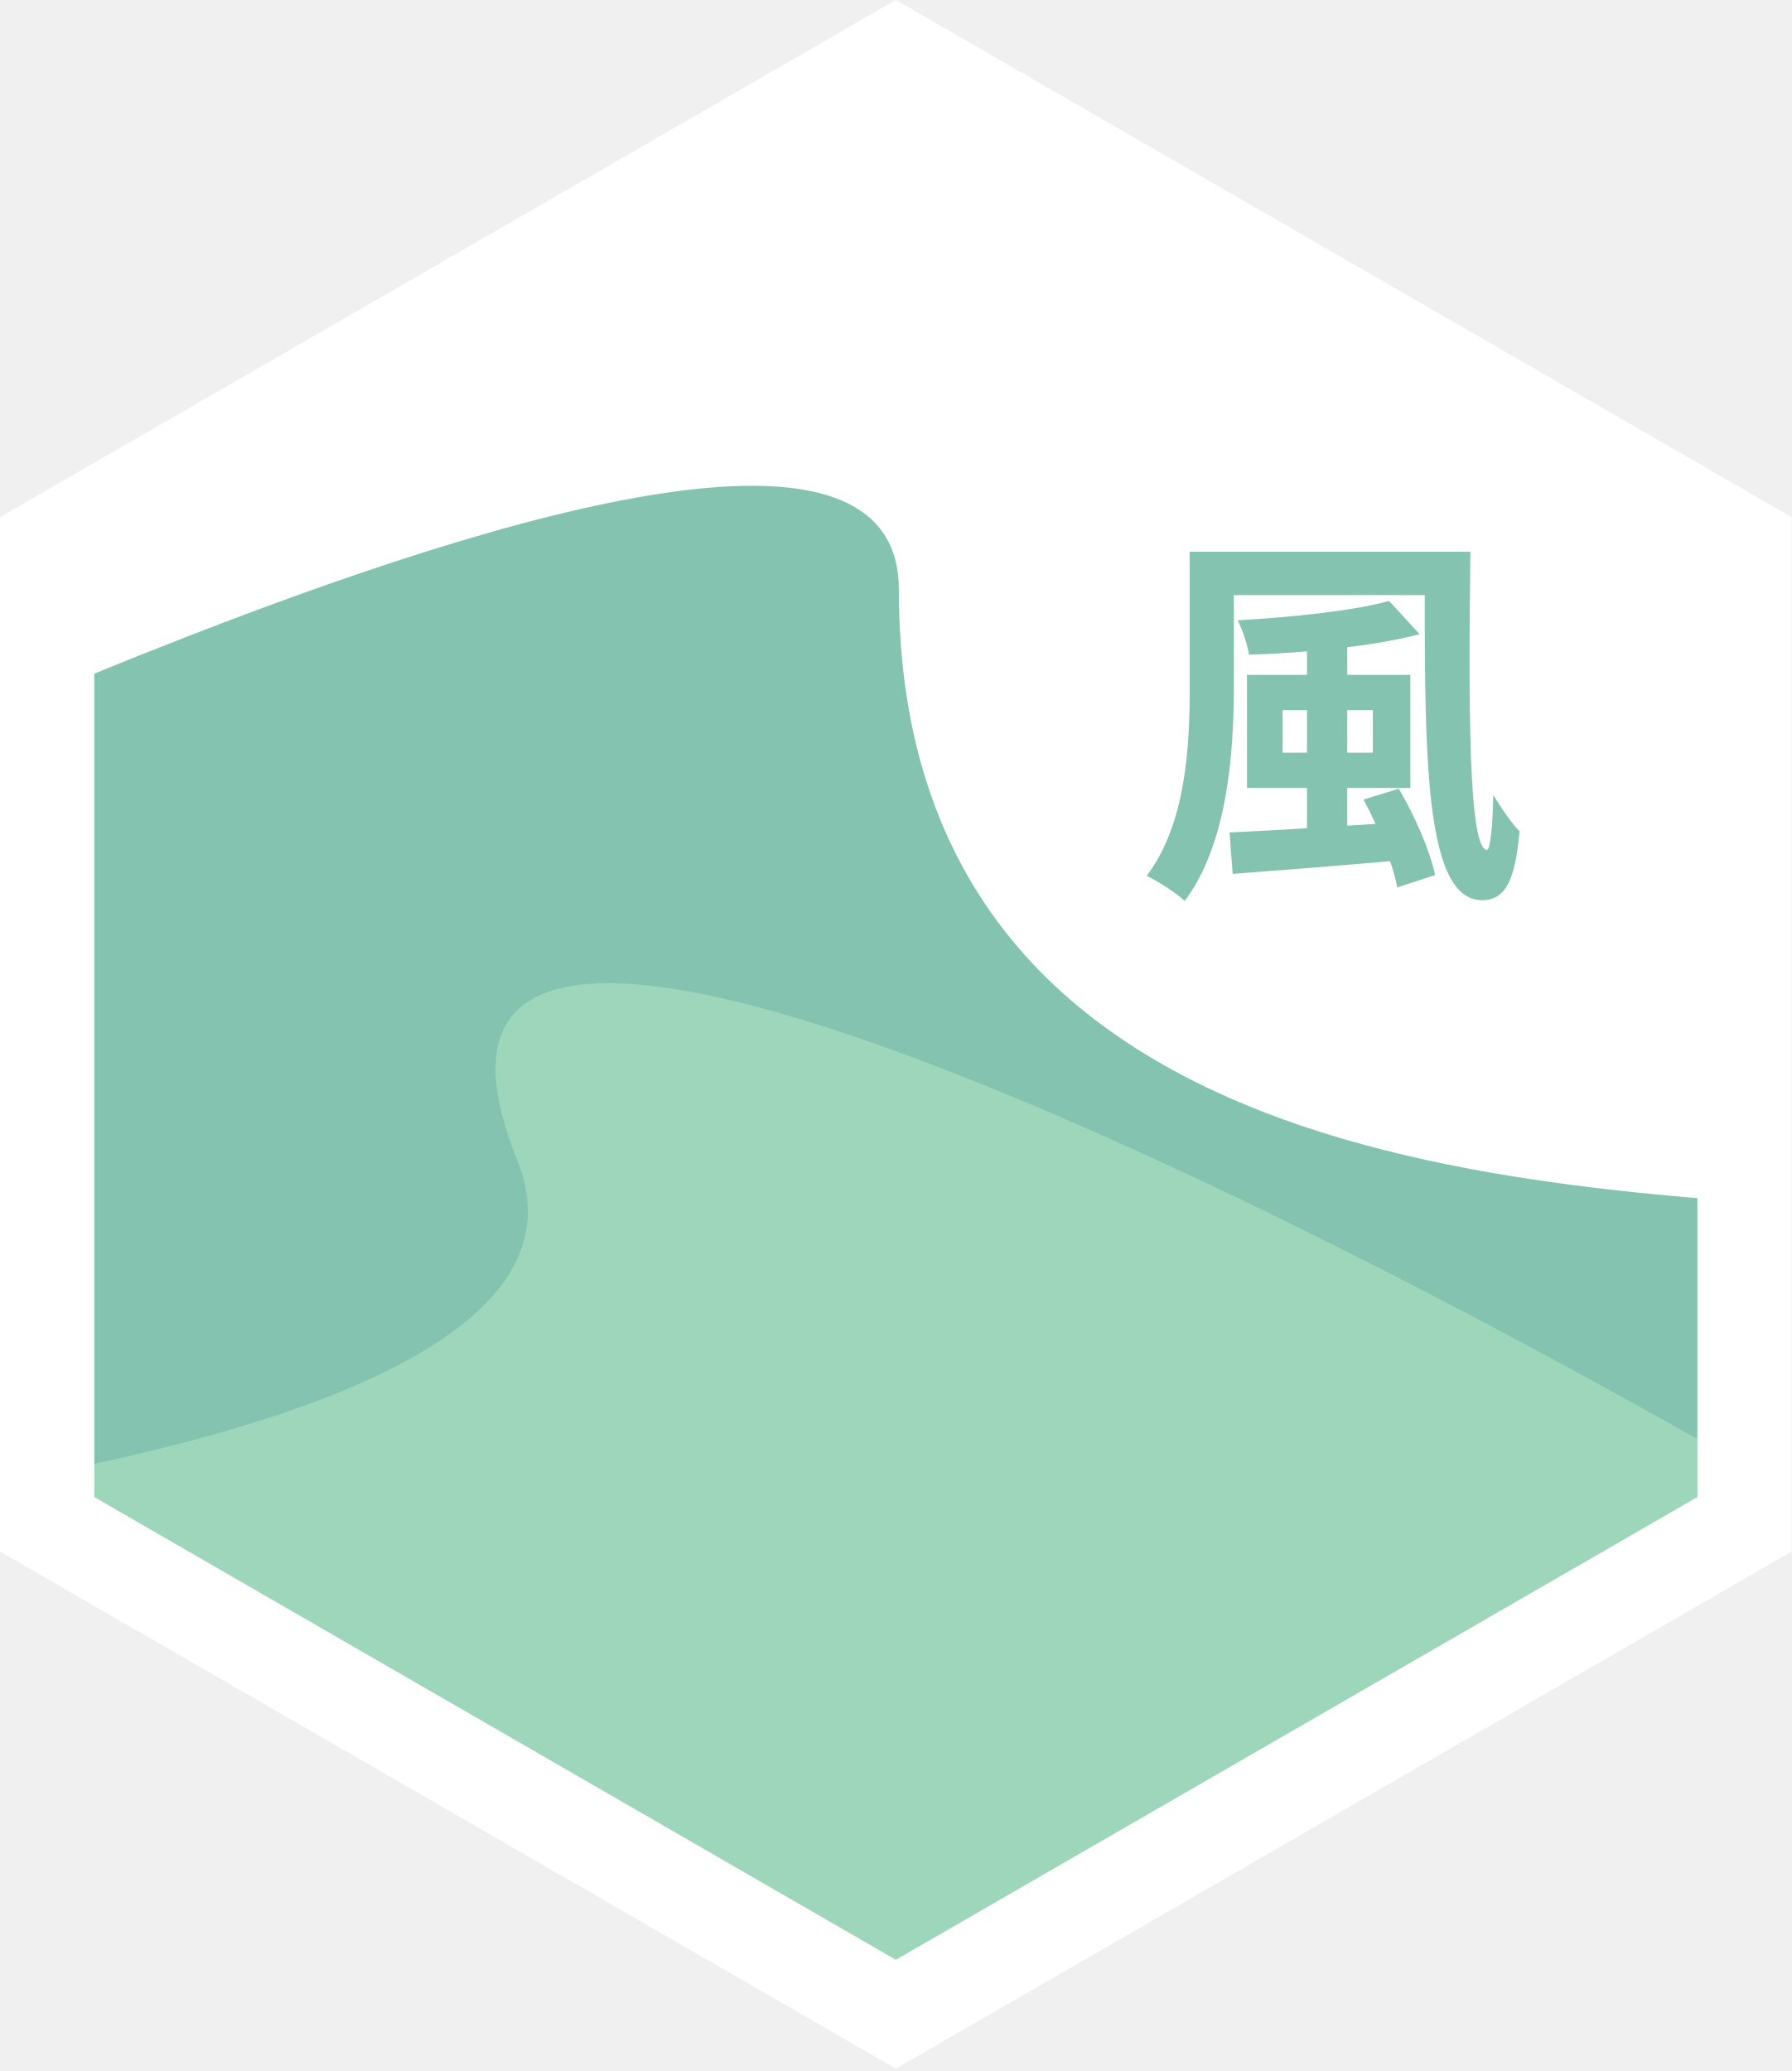
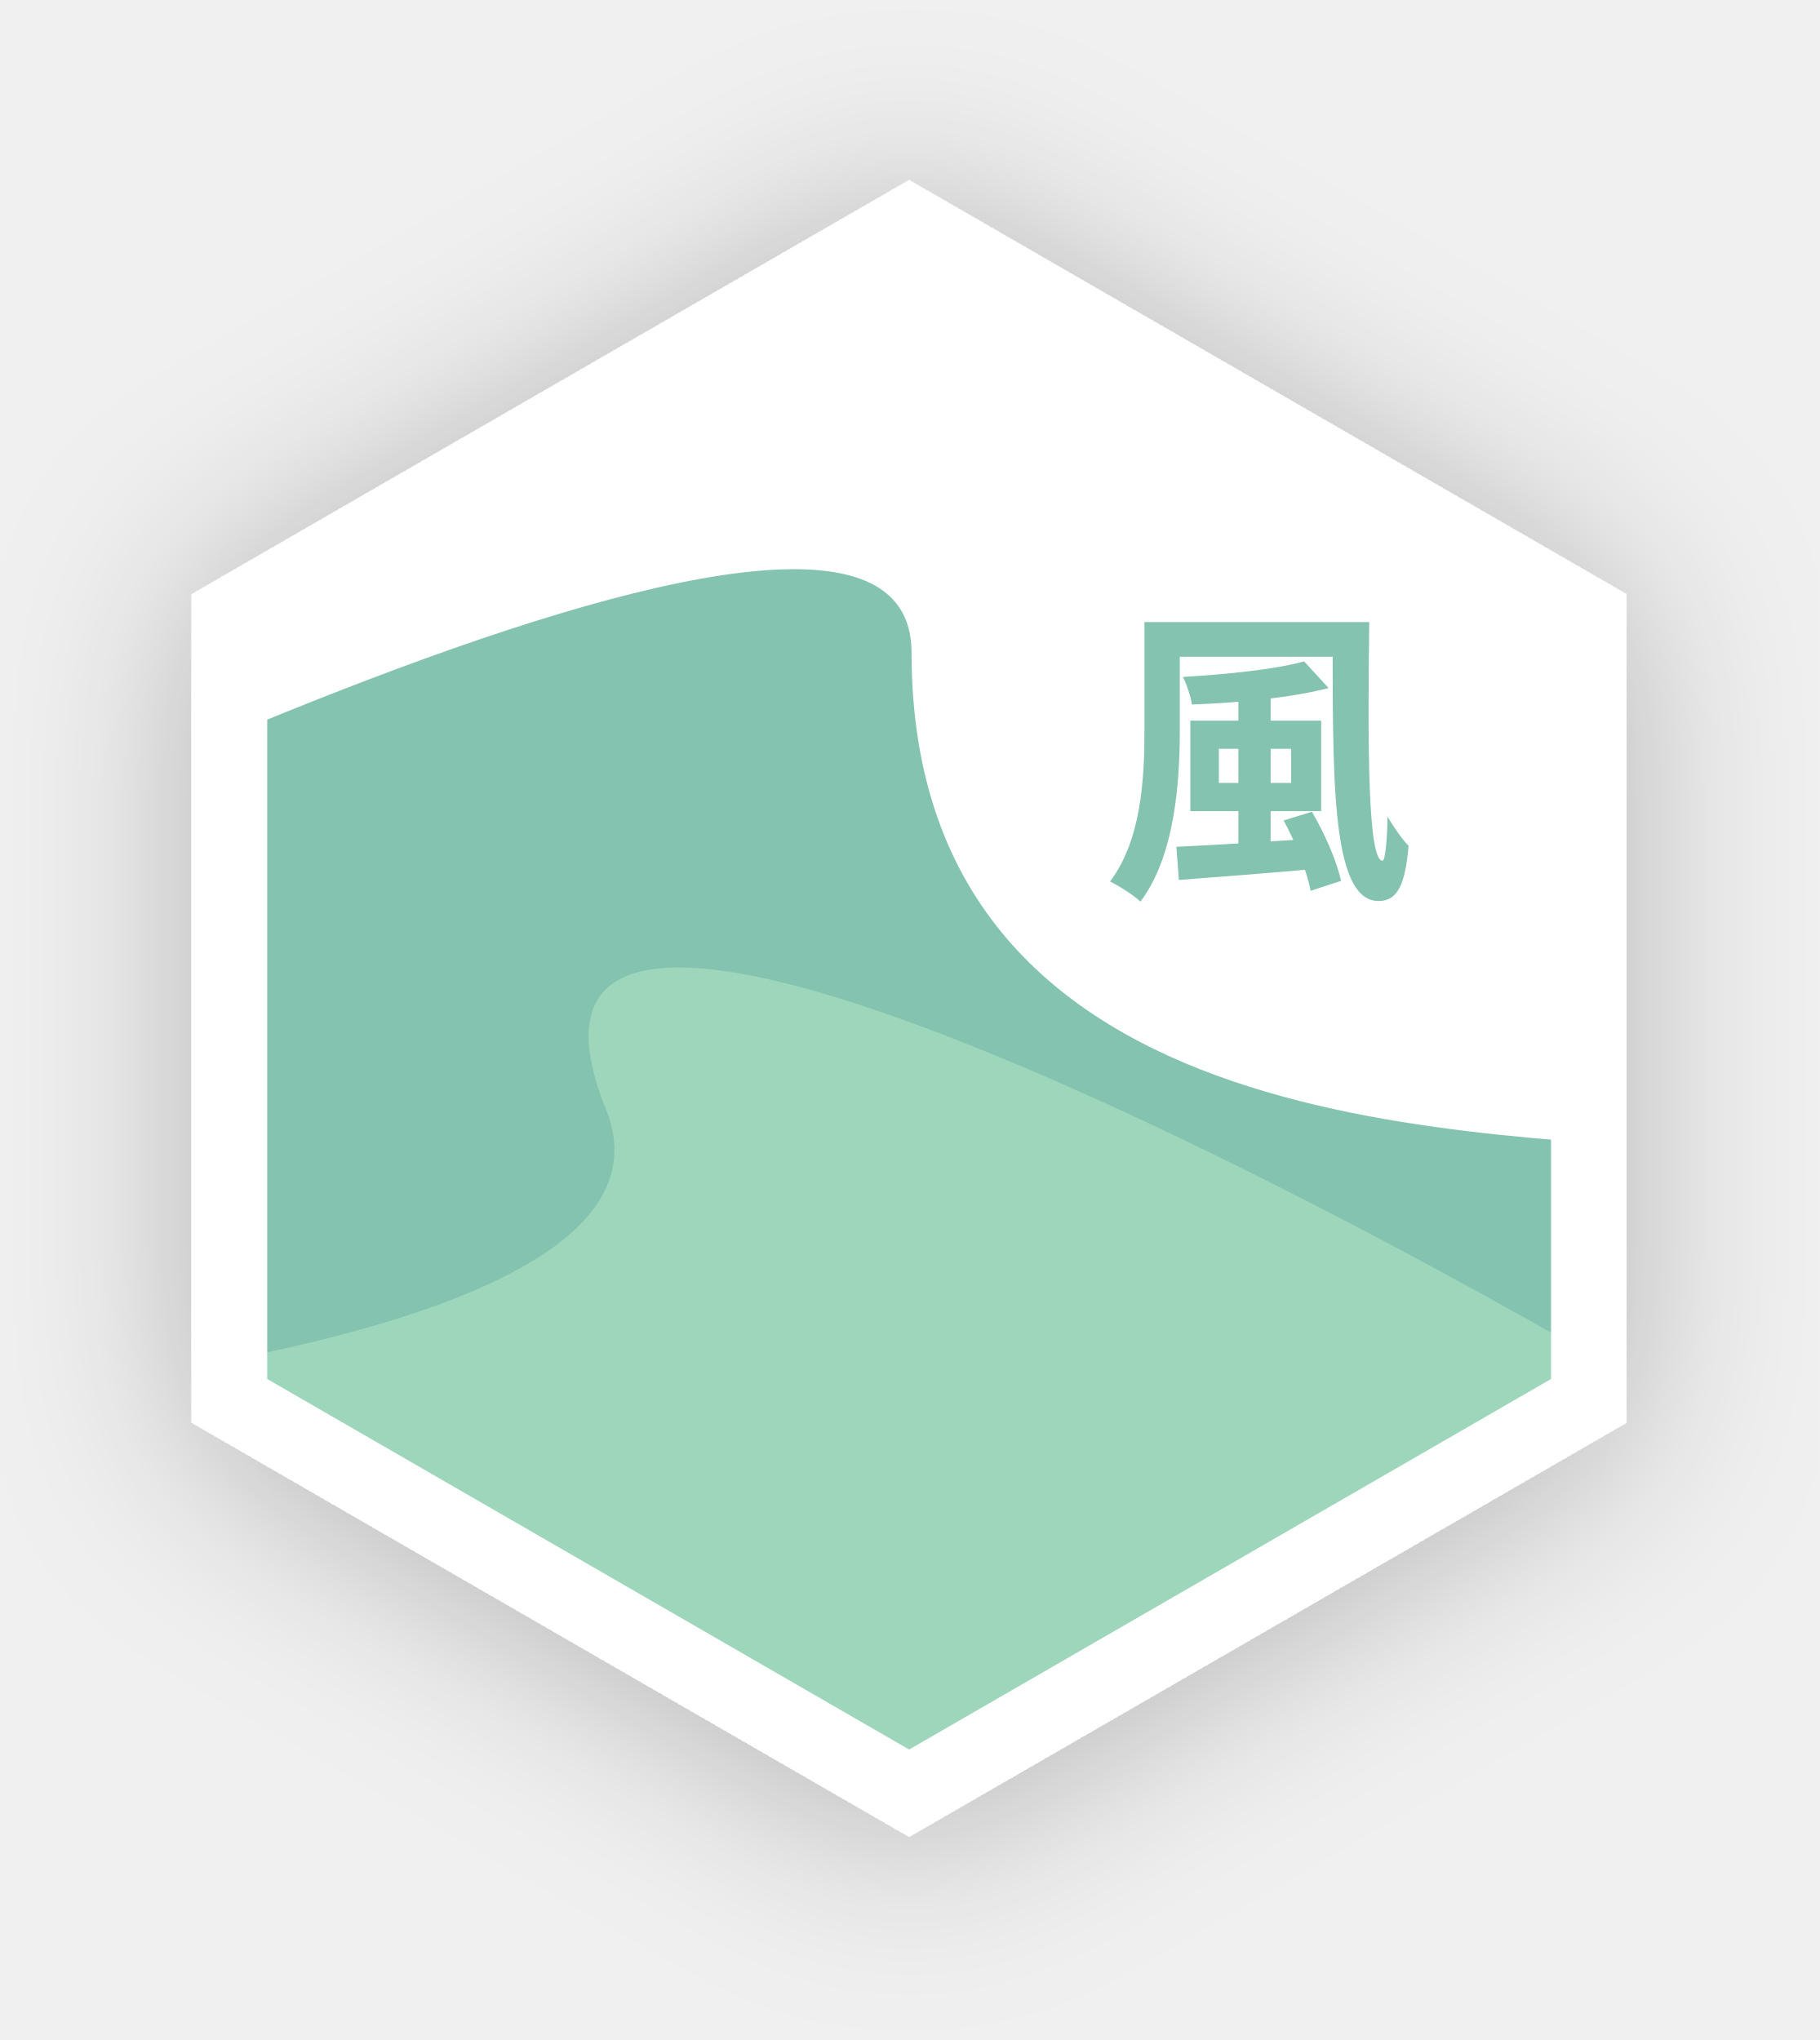
- <svg xmlns="http://www.w3.org/2000/svg" width="500" height="578" viewBox="0 0 500 578" fill="none">
-   <path d="M250 0L500 144.338V433.013L250 577.35L0 433.013V144.338L250 0Z" fill="white" />
-   <mask id="mask0_1118_69" style="mask-type:alpha" maskUnits="userSpaceOnUse" x="26" y="30" width="448" height="517">
-     <path d="M250 30.387L473.684 159.531V417.819L250 546.963L26.316 417.819V159.531L250 30.387Z" fill="white" />
-   </mask>
-   <g mask="url(#mask0_1118_69)">
-     <path d="M250.844 164.596C250.844 339.224 455.469 330.348 532.767 339.224V566.335L1.607 612.802L-241.254 482.278V313.119C-115.558 250.294 250.844 64.552 250.844 164.596Z" fill="#84C3B0" />
-     <path d="M144.391 323.931C171.716 391.562 -0.671 414.199 -47.96 421.37V604.861L276.992 642.403L425.569 536.949L554.291 449.894C477.393 399.136 84.983 176.892 144.391 323.931Z" fill="#9DD6BB" />
+ <svg xmlns="http://www.w3.org/2000/svg" width="634" height="711" viewBox="0 0 634 711" fill="none">
+   <g filter="url(#filter0_d_1118_69)">
+     <path d="M316.8 62.8L566.8 207.137V495.813L316.8 640.15L66.8 495.813V207.137L316.8 62.8Z" fill="white" />
+     <mask id="mask0_1118_69" style="mask-type:alpha" maskUnits="userSpaceOnUse" x="93" y="93" width="448" height="517">
+       <path d="M316.8 93.186L540.484 222.331V480.619L316.8 609.763L93.116 480.619V222.331L316.8 93.186Z" fill="white" />
+     </mask>
+     <g mask="url(#mask0_1118_69)">
+       <path d="M317.644 227.396C317.644 402.024 522.269 393.148 599.567 402.024V629.135L68.407 675.601L-174.454 545.078V375.919C-48.758 313.094 317.644 127.351 317.644 227.396Z" fill="#84C3B0" />
+       <path d="M211.191 386.73C238.517 454.362 66.129 476.999 18.84 484.17V667.661L343.792 705.202L492.369 599.748L621.091 512.694C544.193 461.936 151.783 239.692 211.191 386.73Z" fill="#9DD6BB" />
+     </g>
+     <path d="M405.07 216.8H469.68V228.901H405.07V216.8ZM398.804 216.8H411.121V254.615C411.121 272.658 409.392 298.372 397.399 314.254C395.239 312.093 389.728 308.636 386.811 307.231C397.832 292.645 398.804 270.929 398.804 254.615V216.8ZM464.386 216.8H477.135C476.594 259.476 476.594 299.992 481.78 299.992C482.645 299.992 483.401 293.294 483.509 284.65C485.67 288.216 488.587 292.537 490.856 294.806C489.667 307.987 487.182 314.038 480.376 314.038C463.305 314.038 464.494 268.228 464.386 216.8ZM431.541 242.19H442.777V298.912H431.541V242.19ZM424.734 260.989V272.874H449.908V260.989H424.734ZM414.794 251.157H460.388V282.706H414.794V251.157ZM454.446 230.521L462.981 239.813C449.584 243.27 431.001 244.999 415.334 245.539C415.01 242.838 413.498 238.516 412.201 235.923C427.219 235.059 444.29 233.33 454.446 230.521ZM409.932 295.13C422.249 294.59 440.94 293.402 458.767 292.213V302.801C441.697 304.314 423.762 305.719 410.797 306.691L409.932 295.13ZM447.315 285.947L457.147 282.922C461.576 290.377 465.898 300.316 467.303 307.015L456.715 310.472C455.526 303.99 451.529 293.726 447.315 285.947Z" fill="#84C3B0" />
  </g>
-   <path d="M338.27 154H402.88V166.101H338.27V154ZM332.004 154H344.321V191.815C344.321 209.858 342.592 235.572 330.599 251.454C328.439 249.293 322.928 245.836 320.011 244.431C331.032 229.846 332.004 208.129 332.004 191.815V154ZM397.586 154H410.334C409.794 196.677 409.794 237.192 414.98 237.192C415.845 237.192 416.601 230.494 416.709 221.85C418.87 225.416 421.787 229.738 424.056 232.006C422.867 245.188 420.382 251.238 413.576 251.238C396.505 251.238 397.694 205.428 397.586 154ZM364.741 179.39H375.977V236.112H364.741V179.39ZM357.934 198.189V210.074H383.108V198.189H357.934ZM347.994 188.357H393.588V219.906H347.994V188.357ZM387.646 167.721L396.181 177.013C382.784 180.47 364.2 182.199 348.534 182.739C348.21 180.038 346.698 175.716 345.401 173.123C360.419 172.259 377.49 170.53 387.646 167.721ZM343.132 232.331C355.449 231.79 374.14 230.602 391.967 229.413V240.002C374.897 241.514 356.962 242.919 343.997 243.891L343.132 232.331ZM380.515 223.147L390.347 220.122C394.776 227.577 399.098 237.517 400.503 244.215L389.915 247.673C388.726 241.19 384.728 230.926 380.515 223.147Z" fill="#84C3B0" />
+   <defs>
+     <filter id="filter0_d_1118_69" x="4.57764e-05" y="-0" width="633.6" height="710.951" filterUnits="userSpaceOnUse" color-interpolation-filters="sRGB">
+       <feFlood flood-opacity="0" result="BackgroundImageFix" />
+       <feColorMatrix in="SourceAlpha" type="matrix" values="0 0 0 0 0 0 0 0 0 0 0 0 0 0 0 0 0 0 127 0" result="hardAlpha" />
+       <feOffset dy="4" />
+       <feGaussianBlur stdDeviation="33.4" />
+       <feComposite in2="hardAlpha" operator="out" />
+       <feColorMatrix type="matrix" values="0 0 0 0 0 0 0 0 0 0 0 0 0 0 0 0 0 0 0.25 0" />
+       <feBlend mode="normal" in2="BackgroundImageFix" result="effect1_dropShadow_1118_69" />
+       <feBlend mode="normal" in="SourceGraphic" in2="effect1_dropShadow_1118_69" result="shape" />
+     </filter>
+   </defs>
</svg>
